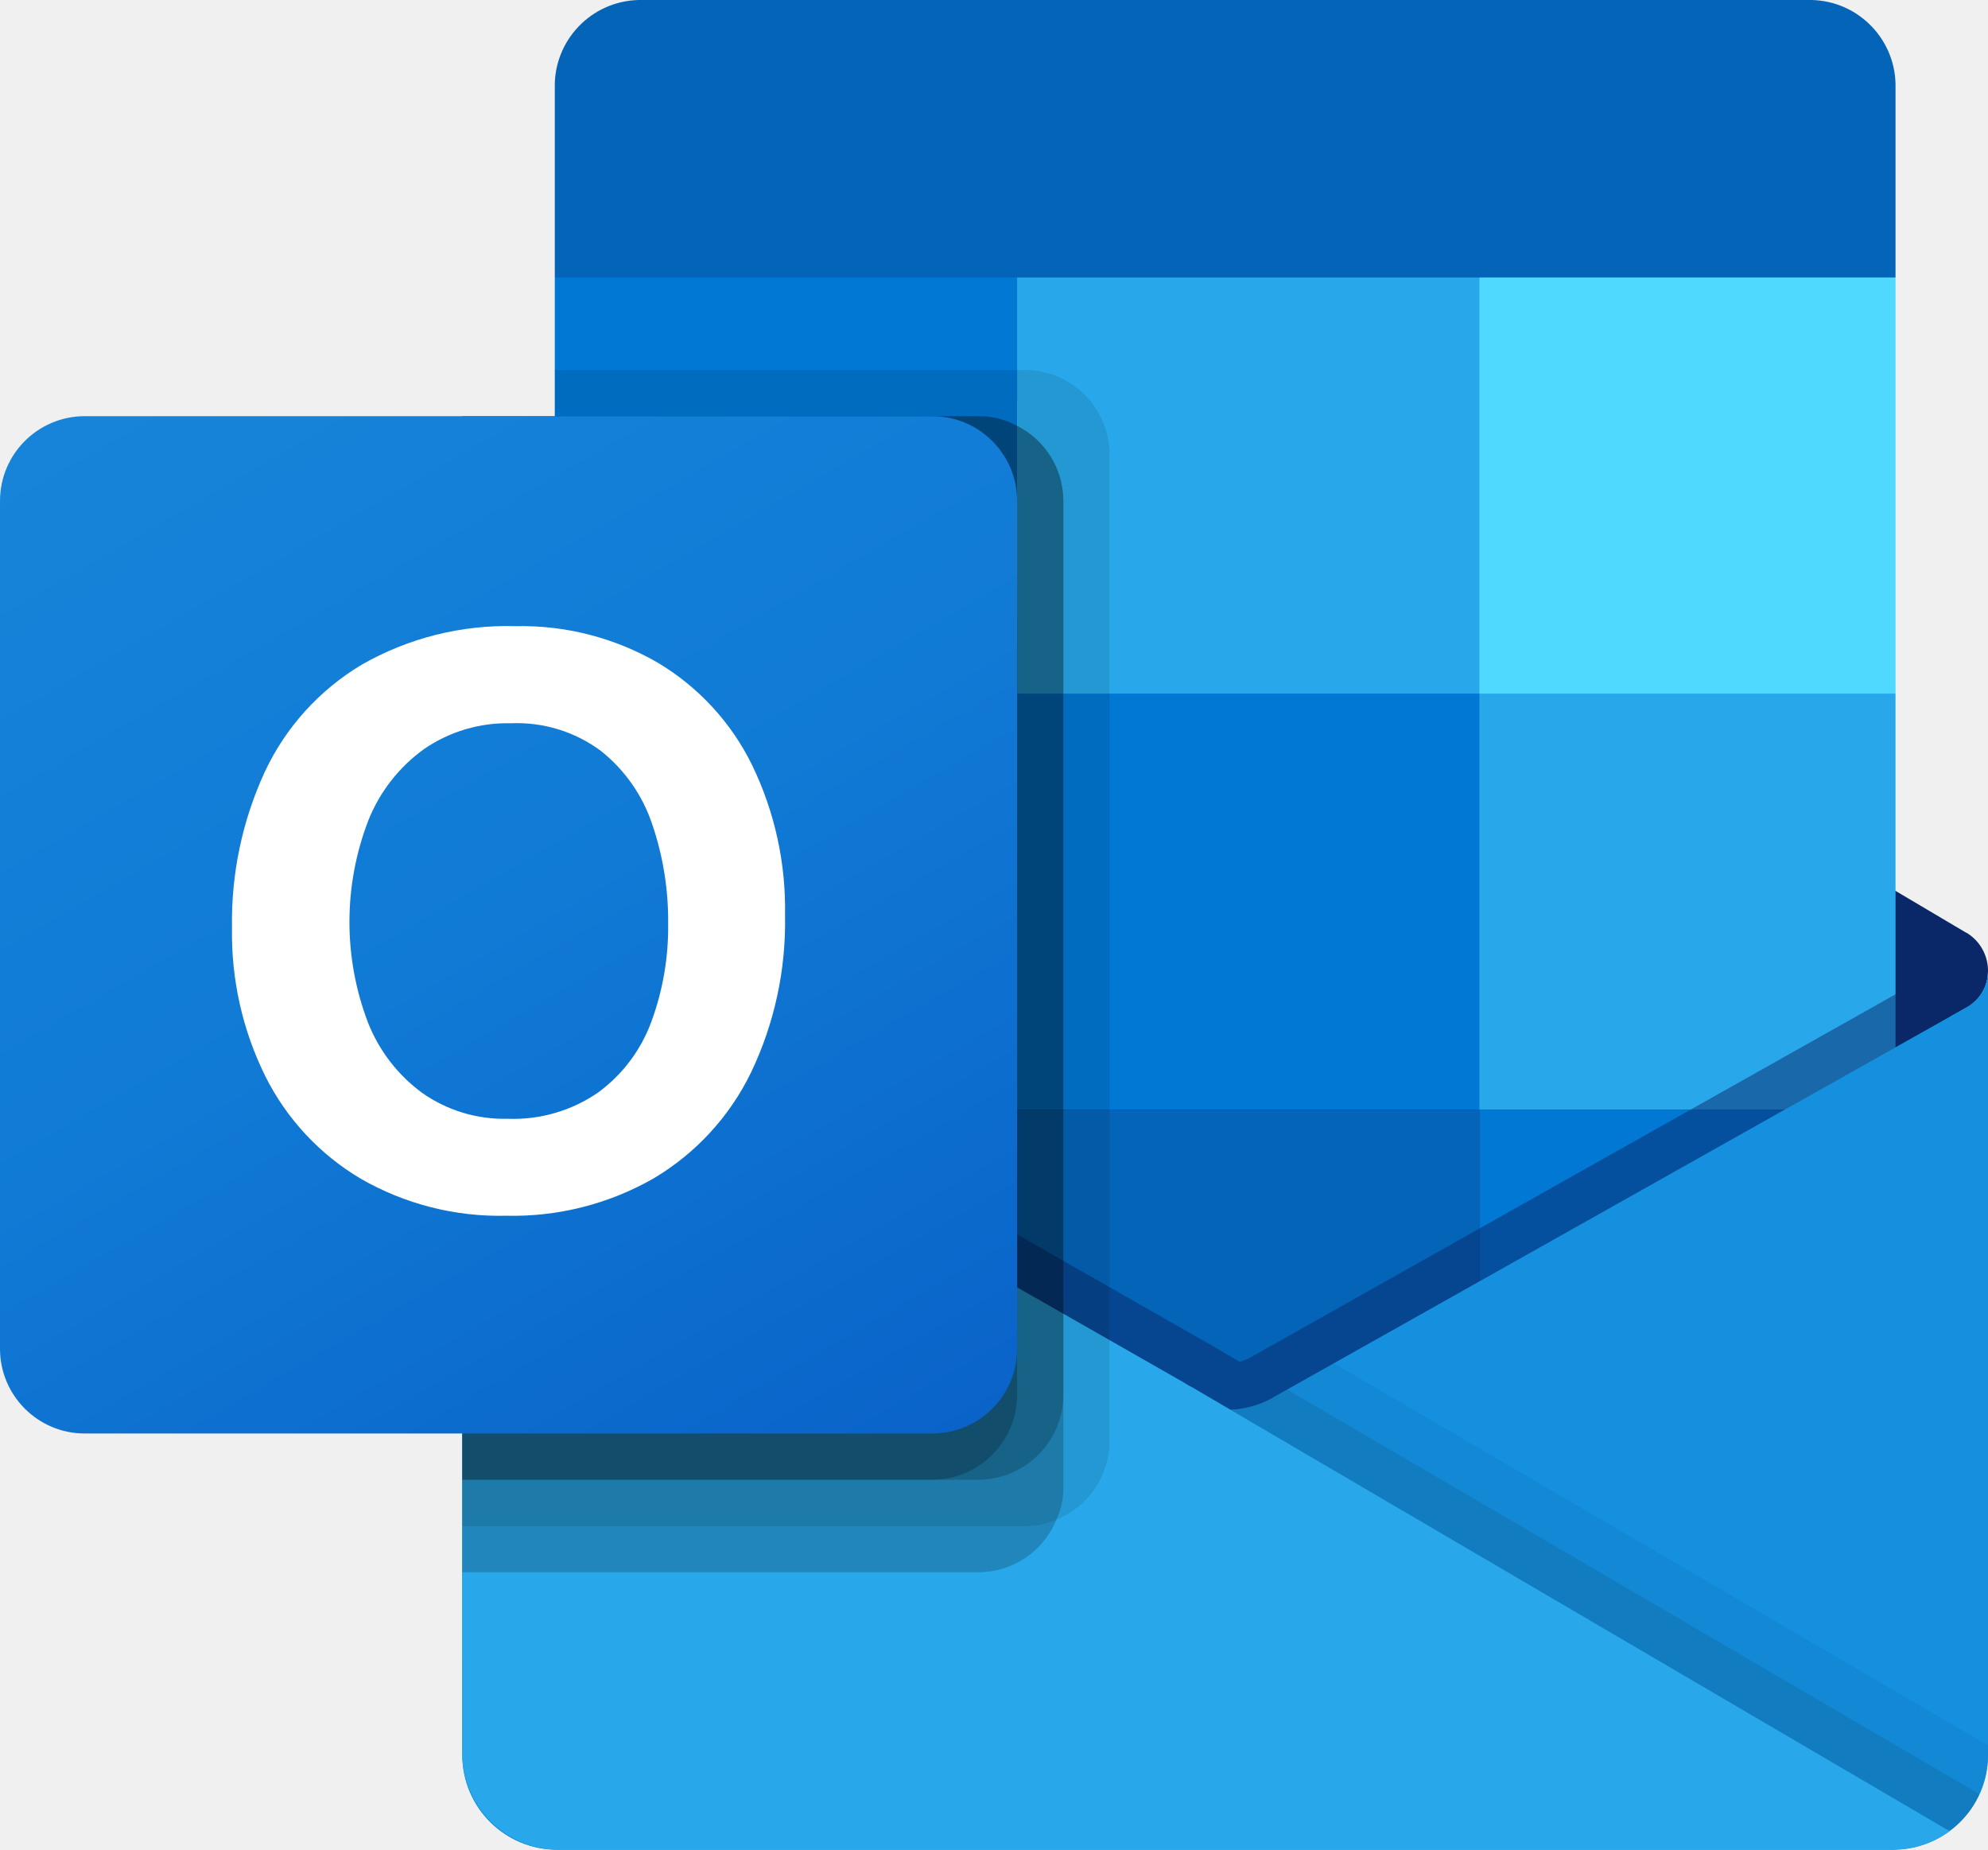
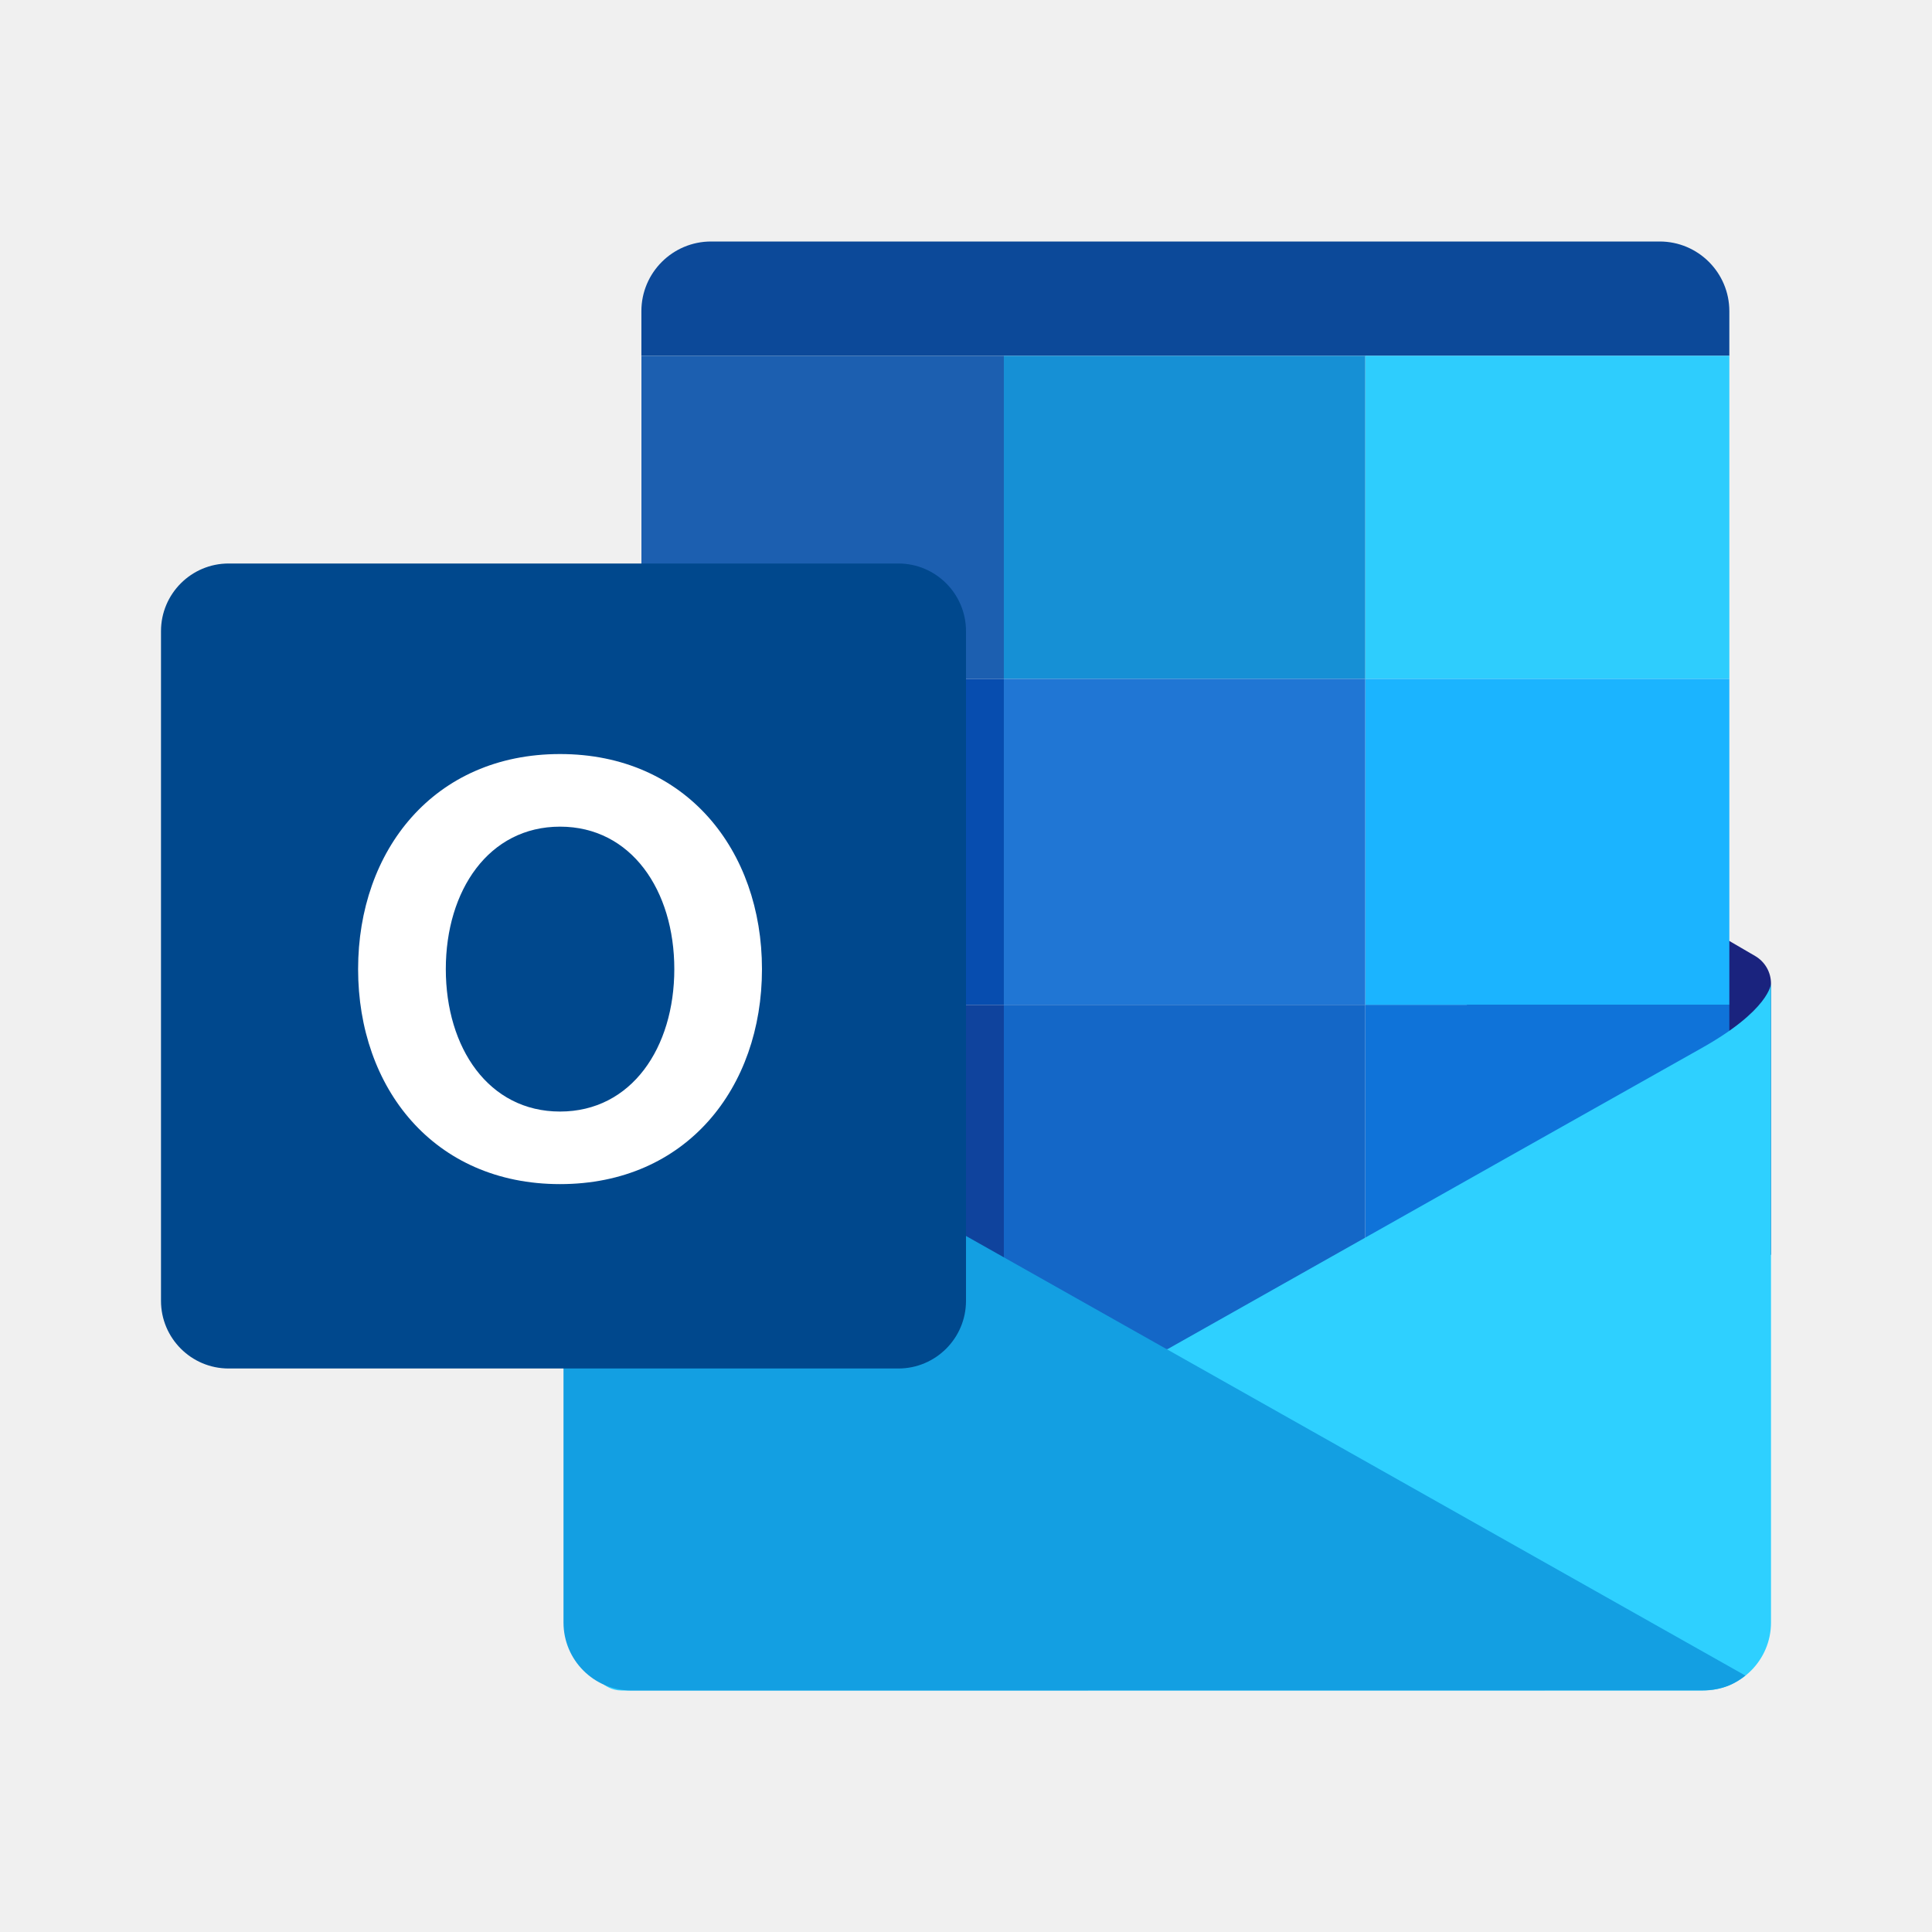
- <svg xmlns="http://www.w3.org/2000/svg" version="1.1" id="Livello_1" x="0px" y="0px" viewBox="0 0 1831.085 1703.335" enable-background="new 0 0 1831.085 1703.335" xml:space="preserve">
-   <path fill="#0A2767" d="M1831.083,894.25c0.1-14.318-7.298-27.644-19.503-35.131h-0.213l-0.767-0.426l-634.492-375.585  c-2.74-1.851-5.583-3.543-8.517-5.067c-24.498-12.639-53.599-12.639-78.098,0c-2.934,1.525-5.777,3.216-8.517,5.067L446.486,858.693  l-0.766,0.426c-19.392,12.059-25.337,37.556-13.278,56.948c3.553,5.714,8.447,10.474,14.257,13.868l634.492,375.585  c2.749,1.835,5.592,3.527,8.517,5.068c24.498,12.639,53.599,12.639,78.098,0c2.925-1.541,5.767-3.232,8.517-5.068l634.492-375.585  C1823.49,922.545,1831.228,908.923,1831.083,894.25z" />
-   <path fill="#0364B8" d="M520.453,643.477h416.38v381.674h-416.38V643.477z M1745.917,255.5V80.908  c1-43.652-33.552-79.862-77.203-80.908H588.204C544.552,1.046,510,37.256,511,80.908V255.5l638.75,170.333L1745.917,255.5z" />
-   <path fill="#0078D4" d="M511,255.5h425.833v383.25H511V255.5z" />
-   <path fill="#28A8EA" d="M1362.667,255.5H936.833v383.25L1362.667,1022h383.25V638.75L1362.667,255.5z" />
-   <path fill="#0078D4" d="M936.833,638.75h425.833V1022H936.833V638.75z" />
-   <path fill="#0364B8" d="M936.833,1022h425.833v383.25H936.833V1022z" />
-   <path fill="#14447D" d="M520.453,1025.151h416.38v346.969h-416.38V1025.151z" />
-   <path fill="#0078D4" d="M1362.667,1022h383.25v383.25h-383.25V1022z" />
-   <linearGradient id="SVGID_1_" gradientUnits="userSpaceOnUse" x1="1128.458" y1="811.083" x2="1128.458" y2="1.998" gradientTransform="matrix(1 0 0 -1 0 1705.333)">
-     <stop offset="0" style="stop-color:#35B8F1" />
-     <stop offset="1" style="stop-color:#28A8EA" />
-   </linearGradient>
-   <path fill="url(#SVGID_1_)" d="M1811.58,927.593l-0.809,0.426l-634.492,356.848c-2.768,1.703-5.578,3.321-8.517,4.769  c-10.777,5.132-22.481,8.029-34.407,8.517l-34.663-20.27c-2.929-1.47-5.773-3.105-8.517-4.897L447.167,906.003h-0.298  l-21.036-11.753v722.384c0.328,48.196,39.653,87.006,87.849,86.7h1230.914c0.724,0,1.363-0.341,2.129-0.341  c10.18-0.651,20.216-2.745,29.808-6.217c4.145-1.756,8.146-3.835,11.966-6.217c2.853-1.618,7.75-5.152,7.75-5.152  c21.814-16.142,34.726-41.635,34.833-68.772V894.25C1831.068,908.067,1823.616,920.807,1811.58,927.593z" />
-   <path opacity="0.5" fill="#0A2767" enable-background="new    " d="M1797.017,891.397v44.287l-663.448,456.791L446.699,906.301  c0-0.235-0.191-0.426-0.426-0.426l0,0l-63.023-37.899v-31.938l25.976-0.426l54.932,31.512l1.277,0.426l4.684,2.981  c0,0,645.563,368.346,647.267,369.197l24.698,14.478c2.129-0.852,4.258-1.703,6.813-2.555  c1.278-0.852,640.879-360.681,640.879-360.681L1797.017,891.397z" />
-   <path fill="#1490DF" d="M1811.58,927.593l-0.809,0.468l-634.492,356.848c-2.768,1.703-5.578,3.321-8.517,4.769  c-24.641,12.038-53.457,12.038-78.098,0c-2.918-1.445-5.76-3.037-8.517-4.769L446.657,928.061l-0.766-0.468  c-12.25-6.642-19.93-19.409-20.057-33.343v722.384c0.305,48.188,39.616,87.004,87.803,86.7c0.001,0,0.002,0,0.004,0h1229.636  c48.188,0.307,87.5-38.509,87.807-86.696c0-0.001,0-0.002,0-0.004V894.25C1831.068,908.067,1823.616,920.807,1811.58,927.593z" />
-   <path opacity="0.1" enable-background="new    " d="M1185.52,1279.629l-9.496,5.323c-2.752,1.752-5.595,3.359-8.517,4.812  c-10.462,5.135-21.838,8.146-33.47,8.857l241.405,285.479l421.107,101.476c11.539-8.716,20.717-20.178,26.7-33.343L1185.52,1279.629  z" />
-   <path opacity="0.05" enable-background="new    " d="M1228.529,1255.442l-52.505,29.51c-2.752,1.752-5.595,3.359-8.517,4.812  c-10.462,5.135-21.838,8.146-33.47,8.857l113.101,311.838l549.538,74.989c21.649-16.254,34.394-41.743,34.407-68.815v-9.326  L1228.529,1255.442z" />
-   <path fill="#28A8EA" d="M514.833,1703.333h1228.316c18.901,0.096,37.335-5.874,52.59-17.033l-697.089-408.331  c-2.929-1.47-5.773-3.105-8.517-4.897L447.125,906.088h-0.298l-20.993-11.838v719.914  C425.786,1663.364,465.632,1703.286,514.833,1703.333C514.832,1703.333,514.832,1703.333,514.833,1703.333z" />
-   <path opacity="0.1" enable-background="new    " d="M1022,418.722v908.303c-0.076,31.846-19.44,60.471-48.971,72.392  c-9.148,3.931-19,5.96-28.957,5.962H425.833V383.25H511v-42.583h433.073C987.092,340.83,1021.907,375.702,1022,418.722z" />
-   <path opacity="0.2" enable-background="new    " d="M979.417,461.305v908.302c0.107,10.287-2.074,20.469-6.388,29.808  c-11.826,29.149-40.083,48.273-71.54,48.417H425.833V383.25h475.656c12.356-0.124,24.533,2.958,35.344,8.943  C962.937,405.344,979.407,432.076,979.417,461.305z" />
-   <path opacity="0.2" enable-background="new    " d="M979.417,461.305v823.136c-0.208,43-34.928,77.853-77.927,78.225H425.833V383.25  h475.656c12.356-0.124,24.533,2.958,35.344,8.943C962.937,405.344,979.407,432.076,979.417,461.305z" />
-   <path opacity="0.2" enable-background="new    " d="M936.833,461.305v823.136c-0.046,43.067-34.861,78.015-77.927,78.225H425.833  V383.25h433.072c43.062,0.023,77.951,34.951,77.927,78.013C936.833,461.277,936.833,461.291,936.833,461.305z" />
-   <linearGradient id="SVGID_2_" gradientUnits="userSpaceOnUse" x1="162.747" y1="1383.074" x2="774.086" y2="324.259" gradientTransform="matrix(1 0 0 -1 0 1705.333)">
-     <stop offset="0" style="stop-color:#1784D9" />
-     <stop offset="0.5" style="stop-color:#107AD5" />
-     <stop offset="1" style="stop-color:#0A63C9" />
-   </linearGradient>
-   <path fill="url(#SVGID_2_)" d="M78.055,383.25h780.723c43.109,0,78.055,34.947,78.055,78.055v780.723  c0,43.109-34.946,78.055-78.055,78.055H78.055c-43.109,0-78.055-34.947-78.055-78.055V461.305  C0,418.197,34.947,383.25,78.055,383.25z" />
-   <path fill="#FFFFFF" d="M243.96,710.631c19.238-40.988,50.29-75.289,89.17-98.495c43.057-24.651,92.081-36.94,141.675-35.515  c45.965-0.997,91.321,10.655,131.114,33.683c37.414,22.312,67.547,55.004,86.742,94.109c20.904,43.09,31.322,90.512,30.405,138.396  c1.013,50.043-9.706,99.628-31.299,144.783c-19.652,40.503-50.741,74.36-89.425,97.388c-41.327,23.734-88.367,35.692-136.011,34.578  c-46.947,1.133-93.303-10.651-134.01-34.067c-37.738-22.341-68.249-55.07-87.892-94.28c-21.028-42.467-31.57-89.355-30.745-136.735  C212.808,804.859,223.158,755.686,243.96,710.631z M339.006,941.858c10.257,25.912,27.651,48.385,50.163,64.812  c22.93,16.026,50.387,24.294,78.353,23.591c29.783,1.178,59.14-7.372,83.634-24.358c22.227-16.375,39.164-38.909,48.715-64.812  c10.677-28.928,15.946-59.572,15.543-90.404c0.33-31.127-4.623-62.084-14.649-91.554c-8.855-26.607-25.246-50.069-47.182-67.537  c-23.88-17.79-53.158-26.813-82.91-25.55c-28.572-0.74-56.644,7.593-80.184,23.804c-22.893,16.496-40.617,39.168-51.1,65.365  c-23.255,60.049-23.376,126.595-0.341,186.728L339.006,941.858z" />
-   <path fill="#50D9FF" d="M1362.667,255.5h383.25v383.25h-383.25V255.5z" />
+ <svg xmlns="http://www.w3.org/2000/svg" viewBox="0 0 48 48">
+   <path fill="#1a237e" d="M43.607,23.752l-7.162-4.172v11.594H44v-6.738C44,24.155,43.85,23.894,43.607,23.752z" />
+   <path fill="#0c4999" d="M33.919,8.84h9.046V7.732C42.965,6.775,42.19,6,41.234,6H17.667c-0.956,0-1.732,0.775-1.732,1.732 V8.84h9.005H33.919z" />
+   <path fill="#0f73d9" d="M33.919,33.522h7.314c0.956,0,1.732-0.775,1.732-1.732v-6.827h-9.046V33.522z" />
+   <path fill="#0f439d" d="M15.936,24.964v6.827c0,0.956,0.775,1.732,1.732,1.732h7.273v-8.558H15.936z" />
+   <path fill="#2ecdfd" d="M33.919 8.84H42.965V16.867H33.919z" />
+   <path fill="#1c5fb0" d="M15.936 8.84H24.941V16.867H15.936z" />
+   <path fill="#1467c7" d="M24.94 24.964H33.919V33.522H24.94z" />
+   <path fill="#1690d5" d="M24.94 8.84H33.919V16.867H24.94z" />
+   <path fill="#1bb4ff" d="M33.919 16.867H42.965V24.963H33.919z" />
+   <path fill="#074daf" d="M15.936 16.867H24.941V24.963H15.936z" />
+   <path fill="#2076d4" d="M24.94 16.867H33.919V24.963H24.94z" />
+   <path fill="#2ed0ff" d="M15.441,42c0.463,0,26.87,0,26.87,0C43.244,42,44,41.244,44,40.311V24.438 c0,0-0.03,0.658-1.751,1.617c-1.3,0.724-27.505,15.511-27.505,15.511S14.978,42,15.441,42z" />
+   <path fill="#139fe2" d="M42.279,41.997c-0.161,0-26.59,0.003-26.59,0.003C14.756,42,14,41.244,14,40.311V25.067 l29.363,16.562C43.118,41.825,42.807,41.997,42.279,41.997z" />
+   <path fill="#00488d" d="M22.319,34H5.681C4.753,34,4,33.247,4,32.319V15.681C4,14.753,4.753,14,5.681,14h16.638 C23.247,14,24,14.753,24,15.681v16.638C24,33.247,23.247,34,22.319,34z" />
+   <path fill="#fff" d="M13.914,18.734c-3.131,0-5.017,2.392-5.017,5.343c0,2.951,1.879,5.342,5.017,5.342 c3.139,0,5.017-2.392,5.017-5.342C18.931,21.126,17.045,18.734,13.914,18.734z M13.914,27.616c-1.776,0-2.838-1.584-2.838-3.539 s1.067-3.539,2.838-3.539c1.771,0,2.839,1.585,2.839,3.539S15.689,27.616,13.914,27.616z" />
</svg>
